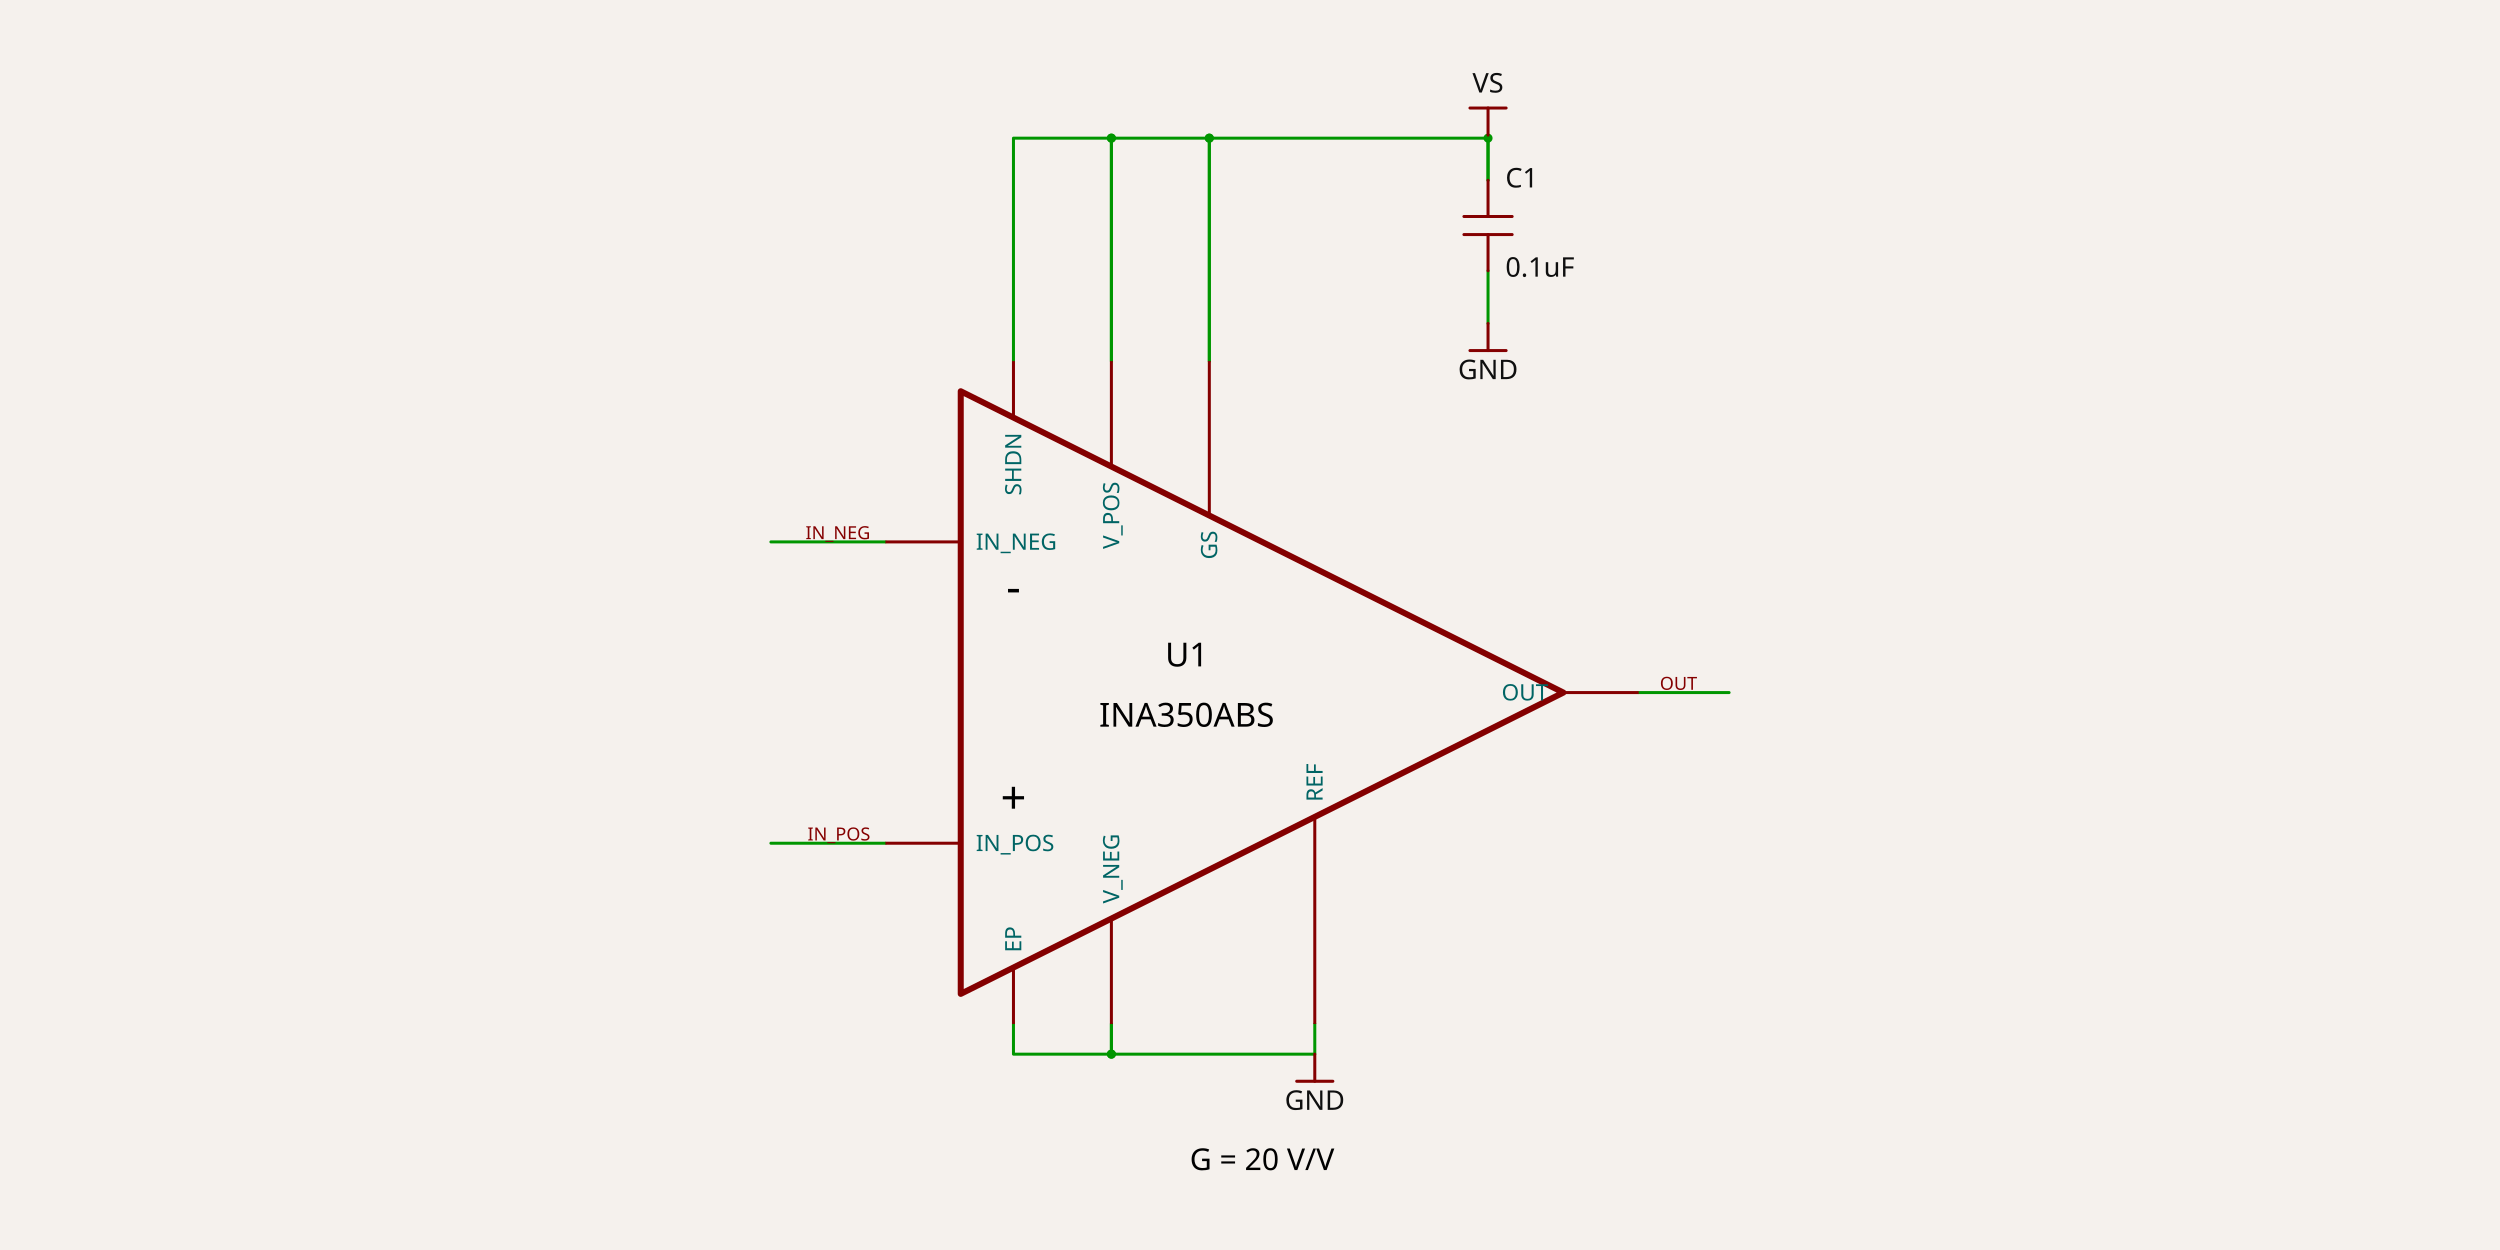
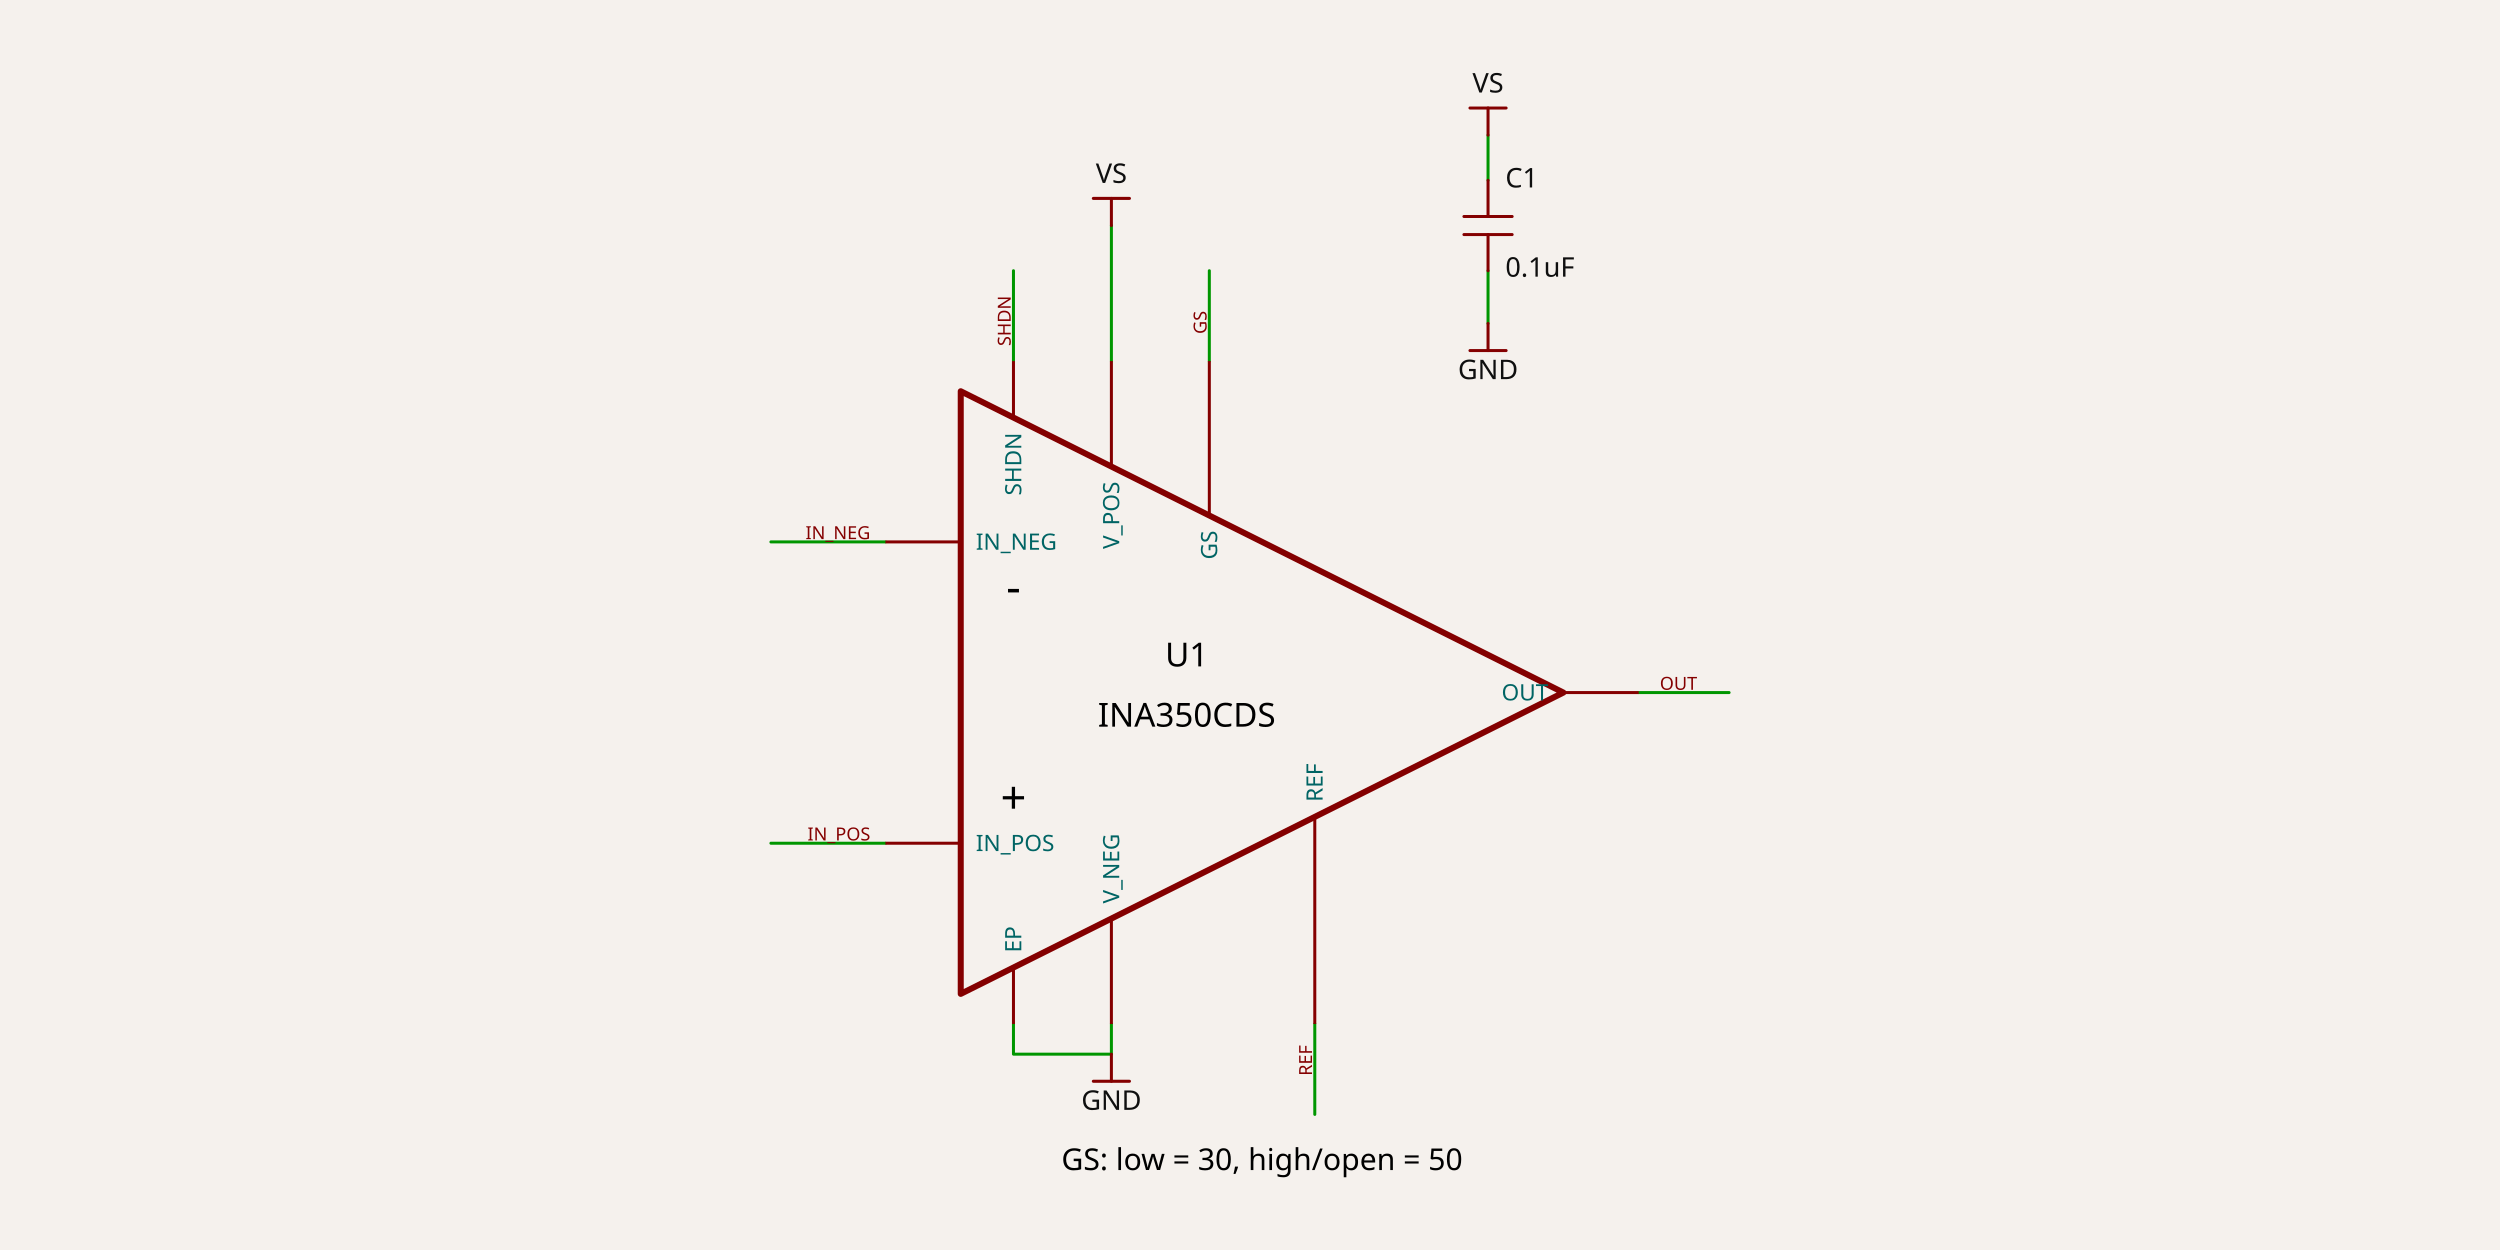
<svg xmlns="http://www.w3.org/2000/svg" class="tscircuit-schematic" width="1200" height="600" style="background-color: rgb(245, 241, 237)" data-real-to-screen-transform="matrix(72.3158757453,0,0,-72.3158757453,605.7852700596,332.4312597426)">
  <style>
              .boundary { fill: rgb(245, 241, 237); }
              .schematic-boundary { fill: none; stroke: #fff; }
              .component { fill: none; stroke: rgb(132, 0, 0); }
              .chip { fill: rgb(255, 255, 194); stroke: rgb(132, 0, 0); }
              .component-pin { fill: none; stroke: rgb(132, 0, 0); }
              .text { font-family: sans-serif; fill: rgb(0, 150, 0); }
              .pin-number { fill: rgb(169, 0, 0); }
              .port-label { fill: rgb(0, 100, 100); }
              .component-name { fill: rgb(0, 100, 100); }
              
            </style>
  <rect class="boundary" x="0" y="0" width="1200" height="600" />
  <g class="trace sch-trace" data-layer="base" data-circuit-json-type="schematic_trace" data-schematic-trace-id="schematic_trace_0" data-subcircuit-connectivity-map-key="unnamedsubcircuitsubcircuit_source_group_0_connectivity_net3">
+     <path d="M 533.469 173.336 L 533.469 108.252" class="trace-invisible-hover-outline sch-trace-hitbox" stroke="rgb(0, 150, 0)" fill="none" stroke-width="11.571px" stroke-linecap="round" opacity="0" stroke-linejoin="round" />
+     <path class="sch-trace-path" d="M 533.469 173.336 L 533.469 108.252" stroke="rgb(0, 150, 0)" fill="none" stroke-width="1.446px" stroke-linecap="round" stroke-linejoin="round" />
+   </g>
+   <g class="trace sch-trace" data-layer="base" data-circuit-json-type="schematic_trace" data-schematic-trace-id="schematic_trace_1" data-subcircuit-connectivity-map-key="unnamedsubcircuitsubcircuit_source_group_0_connectivity_net3">
    <path d="M 714.259 86.557 L 714.259 64.863" class="trace-invisible-hover-outline sch-trace-hitbox" stroke="rgb(0, 150, 0)" fill="none" stroke-width="11.571px" stroke-linecap="round" opacity="0" stroke-linejoin="round" />
    <path class="sch-trace-path" d="M 714.259 86.557 L 714.259 64.863" stroke="rgb(0, 150, 0)" fill="none" stroke-width="1.446px" stroke-linecap="round" stroke-linejoin="round" />
  </g>
-   <g class="trace sch-trace" data-layer="base" data-circuit-json-type="schematic_trace" data-schematic-trace-id="schematic_trace_1" data-subcircuit-connectivity-map-key="unnamedsubcircuitsubcircuit_source_group_0_connectivity_net5">
+   <g class="trace sch-trace" data-layer="base" data-circuit-json-type="schematic_trace" data-schematic-trace-id="schematic_trace_2" data-subcircuit-connectivity-map-key="unnamedsubcircuitsubcircuit_source_group_0_connectivity_net7">
    <path d="M 714.259 129.947 L 714.259 155.257" class="trace-invisible-hover-outline sch-trace-hitbox" stroke="rgb(0, 150, 0)" fill="none" stroke-width="11.571px" stroke-linecap="round" opacity="0" stroke-linejoin="round" />
    <path class="sch-trace-path" d="M 714.259 129.947 L 714.259 155.257" stroke="rgb(0, 150, 0)" fill="none" stroke-width="1.446px" stroke-linecap="round" stroke-linejoin="round" />
  </g>
-   <g class="trace sch-trace" data-layer="base" data-circuit-json-type="schematic_trace" data-schematic-trace-id="schematic_trace_2" data-subcircuit-connectivity-map-key="unnamedsubcircuitsubcircuit_source_group_0_connectivity_net3">
-     <path d="M 533.469 173.336 L 533.469 66.309 L 486.464 66.309 L 486.464 173.336" class="trace-invisible-hover-outline sch-trace-hitbox" stroke="rgb(0, 150, 0)" fill="none" stroke-width="11.571px" stroke-linecap="round" opacity="0" stroke-linejoin="round" />
-     <path class="sch-trace-path" d="M 533.469 173.336 L 533.469 66.309 L 486.464 66.309 L 486.464 173.336" stroke="rgb(0, 150, 0)" fill="none" stroke-width="1.446px" stroke-linecap="round" stroke-linejoin="round" />
-   </g>
-   <g class="trace sch-trace" data-layer="base" data-circuit-json-type="schematic_trace" data-schematic-trace-id="schematic_trace_3" data-subcircuit-connectivity-map-key="unnamedsubcircuitsubcircuit_source_group_0_connectivity_net3">
-     <path d="M 580.475 173.336 L 580.475 66.309 L 533.469 66.309 L 533.469 173.336" class="trace-invisible-hover-outline sch-trace-hitbox" stroke="rgb(0, 150, 0)" fill="none" stroke-width="11.571px" stroke-linecap="round" opacity="0" stroke-linejoin="round" />
-     <path class="sch-trace-path" d="M 580.475 173.336 L 580.475 66.309 L 533.469 66.309 L 533.469 173.336" stroke="rgb(0, 150, 0)" fill="none" stroke-width="1.446px" stroke-linecap="round" stroke-linejoin="round" />
-   </g>
-   <g class="trace sch-trace" data-layer="base" data-circuit-json-type="schematic_trace" data-schematic-trace-id="schematic_trace_4" data-subcircuit-connectivity-map-key="unnamedsubcircuitsubcircuit_source_group_0_connectivity_net5">
+   <g class="trace sch-trace" data-layer="base" data-circuit-json-type="schematic_trace" data-schematic-trace-id="schematic_trace_3" data-subcircuit-connectivity-map-key="unnamedsubcircuitsubcircuit_source_group_0_connectivity_net7">
    <path d="M 533.469 491.526 L 533.469 505.989 L 486.464 505.989 L 486.464 491.526" class="trace-invisible-hover-outline sch-trace-hitbox" stroke="rgb(0, 150, 0)" fill="none" stroke-width="11.571px" stroke-linecap="round" opacity="0" stroke-linejoin="round" />
    <path class="sch-trace-path" d="M 533.469 491.526 L 533.469 505.989 L 486.464 505.989 L 486.464 491.526" stroke="rgb(0, 150, 0)" fill="none" stroke-width="1.446px" stroke-linecap="round" stroke-linejoin="round" />
  </g>
-   <g class="trace sch-trace" data-layer="base" data-circuit-json-type="schematic_trace" data-schematic-trace-id="schematic_trace_5" data-subcircuit-connectivity-map-key="unnamedsubcircuitsubcircuit_source_group_0_connectivity_net5">
-     <path d="M 631.096 491.526 L 631.096 505.989 L 533.469 505.989 L 533.469 491.526" class="trace-invisible-hover-outline sch-trace-hitbox" stroke="rgb(0, 150, 0)" fill="none" stroke-width="11.571px" stroke-linecap="round" opacity="0" stroke-linejoin="round" />
-     <path class="sch-trace-path" d="M 631.096 491.526 L 631.096 505.989 L 533.469 505.989 L 533.469 491.526" stroke="rgb(0, 150, 0)" fill="none" stroke-width="1.446px" stroke-linecap="round" stroke-linejoin="round" />
-   </g>
-   <g class="trace sch-trace" data-layer="base" data-circuit-json-type="schematic_trace" data-schematic-trace-id="schematic_trace_6" data-subcircuit-connectivity-map-key="unnamedsubcircuitsubcircuit_source_group_0_connectivity_net3">
-     <path d="M 714.259 86.557 L 714.259 80.772 L 714.259 66.309 L 580.475 66.309 L 580.475 173.336" class="trace-invisible-hover-outline sch-trace-hitbox" stroke="rgb(0, 150, 0)" fill="none" stroke-width="11.571px" stroke-linecap="round" opacity="0" stroke-linejoin="round" />
-     <path class="sch-trace-path" d="M 714.259 86.557 L 714.259 80.772 L 714.259 66.309 L 580.475 66.309 L 580.475 173.336" stroke="rgb(0, 150, 0)" fill="none" stroke-width="1.446px" stroke-linecap="round" stroke-linejoin="round" />
-   </g>
-   <g class="trace sch-trace" data-layer="base" data-circuit-json-type="schematic_trace" data-schematic-trace-id="schematic_trace_7" data-subcircuit-connectivity-map-key="unnamedsubcircuitsubcircuit_source_group_0_connectivity_net0">
+   <g class="trace sch-trace" data-layer="base" data-circuit-json-type="schematic_trace" data-schematic-trace-id="schematic_trace_4" data-subcircuit-connectivity-map-key="unnamedsubcircuitsubcircuit_source_group_0_connectivity_net0">
    <path d="M 424.996 260.115 L 370.036 260.115" class="trace-invisible-hover-outline sch-trace-hitbox" stroke="rgb(0, 150, 0)" fill="none" stroke-width="11.571px" stroke-linecap="round" opacity="0" stroke-linejoin="round" />
    <path class="sch-trace-path" d="M 424.996 260.115 L 370.036 260.115" stroke="rgb(0, 150, 0)" fill="none" stroke-width="1.446px" stroke-linecap="round" stroke-linejoin="round" />
  </g>
-   <g class="trace sch-trace" data-layer="base" data-circuit-json-type="schematic_trace" data-schematic-trace-id="schematic_trace_8" data-subcircuit-connectivity-map-key="unnamedsubcircuitsubcircuit_source_group_0_connectivity_net1">
+   <g class="trace sch-trace" data-layer="base" data-circuit-json-type="schematic_trace" data-schematic-trace-id="schematic_trace_5" data-subcircuit-connectivity-map-key="unnamedsubcircuitsubcircuit_source_group_0_connectivity_net1">
    <path d="M 424.996 404.747 L 370.036 404.747" class="trace-invisible-hover-outline sch-trace-hitbox" stroke="rgb(0, 150, 0)" fill="none" stroke-width="11.571px" stroke-linecap="round" opacity="0" stroke-linejoin="round" />
    <path class="sch-trace-path" d="M 424.996 404.747 L 370.036 404.747" stroke="rgb(0, 150, 0)" fill="none" stroke-width="1.446px" stroke-linecap="round" stroke-linejoin="round" />
  </g>
-   <g class="trace sch-trace" data-layer="base" data-circuit-json-type="schematic_trace" data-schematic-trace-id="schematic_trace_9" data-subcircuit-connectivity-map-key="unnamedsubcircuitsubcircuit_source_group_0_connectivity_net2">
+   <g class="trace sch-trace" data-layer="base" data-circuit-json-type="schematic_trace" data-schematic-trace-id="schematic_trace_6" data-subcircuit-connectivity-map-key="unnamedsubcircuitsubcircuit_source_group_0_connectivity_net2">
    <path d="M 786.575 332.431 L 829.964 332.431" class="trace-invisible-hover-outline sch-trace-hitbox" stroke="rgb(0, 150, 0)" fill="none" stroke-width="11.571px" stroke-linecap="round" opacity="0" stroke-linejoin="round" />
    <path class="sch-trace-path" d="M 786.575 332.431 L 829.964 332.431" stroke="rgb(0, 150, 0)" fill="none" stroke-width="1.446px" stroke-linecap="round" stroke-linejoin="round" />
  </g>
+   <g class="trace sch-trace" data-layer="base" data-circuit-json-type="schematic_trace" data-schematic-trace-id="schematic_trace_7" data-subcircuit-connectivity-map-key="unnamedsubcircuitsubcircuit_source_group_0_connectivity_net4">
+     <path d="M 486.464 173.336 L 486.464 129.947" class="trace-invisible-hover-outline sch-trace-hitbox" stroke="rgb(0, 150, 0)" fill="none" stroke-width="11.571px" stroke-linecap="round" opacity="0" stroke-linejoin="round" />
+     <path class="sch-trace-path" d="M 486.464 173.336 L 486.464 129.947" stroke="rgb(0, 150, 0)" fill="none" stroke-width="1.446px" stroke-linecap="round" stroke-linejoin="round" />
+   </g>
+   <g class="trace sch-trace" data-layer="base" data-circuit-json-type="schematic_trace" data-schematic-trace-id="schematic_trace_8" data-subcircuit-connectivity-map-key="unnamedsubcircuitsubcircuit_source_group_0_connectivity_net5">
+     <path d="M 580.475 173.336 L 580.475 129.947" class="trace-invisible-hover-outline sch-trace-hitbox" stroke="rgb(0, 150, 0)" fill="none" stroke-width="11.571px" stroke-linecap="round" opacity="0" stroke-linejoin="round" />
+     <path class="sch-trace-path" d="M 580.475 173.336 L 580.475 129.947" stroke="rgb(0, 150, 0)" fill="none" stroke-width="1.446px" stroke-linecap="round" stroke-linejoin="round" />
+   </g>
+   <g class="trace sch-trace" data-layer="base" data-circuit-json-type="schematic_trace" data-schematic-trace-id="schematic_trace_9" data-subcircuit-connectivity-map-key="unnamedsubcircuitsubcircuit_source_group_0_connectivity_net8">
+     <path d="M 631.096 491.526 L 631.096 534.916" class="trace-invisible-hover-outline sch-trace-hitbox" stroke="rgb(0, 150, 0)" fill="none" stroke-width="11.571px" stroke-linecap="round" opacity="0" stroke-linejoin="round" />
+     <path class="sch-trace-path" d="M 631.096 491.526 L 631.096 534.916" stroke="rgb(0, 150, 0)" fill="none" stroke-width="1.446px" stroke-linecap="round" stroke-linejoin="round" />
+   </g>
  <g class="trace-overlays sch-trace-overlays" data-layer="overlay" data-circuit-json-type="schematic_trace" data-schematic-trace-id="schematic_trace_0" data-subcircuit-connectivity-map-key="unnamedsubcircuitsubcircuit_source_group_0_connectivity_net3" />
-   <g class="trace-overlays sch-trace-overlays" data-layer="overlay" data-circuit-json-type="schematic_trace" data-schematic-trace-id="schematic_trace_1" data-subcircuit-connectivity-map-key="unnamedsubcircuitsubcircuit_source_group_0_connectivity_net5" />
-   <g class="trace-overlays sch-trace-overlays" data-layer="overlay" data-circuit-json-type="schematic_trace" data-schematic-trace-id="schematic_trace_2" data-subcircuit-connectivity-map-key="unnamedsubcircuitsubcircuit_source_group_0_connectivity_net3">
-     <circle cx="533.469" cy="66.309" r="2.169" class="trace-junction sch-trace-junction" fill="rgb(0, 150, 0)" />
-   </g>
-   <g class="trace-overlays sch-trace-overlays" data-layer="overlay" data-circuit-json-type="schematic_trace" data-schematic-trace-id="schematic_trace_3" data-subcircuit-connectivity-map-key="unnamedsubcircuitsubcircuit_source_group_0_connectivity_net3">
-     <circle cx="533.469" cy="66.309" r="2.169" class="trace-junction sch-trace-junction" fill="rgb(0, 150, 0)" />
-     <circle cx="580.475" cy="66.309" r="2.169" class="trace-junction sch-trace-junction" fill="rgb(0, 150, 0)" />
-   </g>
-   <g class="trace-overlays sch-trace-overlays" data-layer="overlay" data-circuit-json-type="schematic_trace" data-schematic-trace-id="schematic_trace_4" data-subcircuit-connectivity-map-key="unnamedsubcircuitsubcircuit_source_group_0_connectivity_net5">
-     <circle cx="533.469" cy="505.989" r="2.169" class="trace-junction sch-trace-junction" fill="rgb(0, 150, 0)" />
-   </g>
-   <g class="trace-overlays sch-trace-overlays" data-layer="overlay" data-circuit-json-type="schematic_trace" data-schematic-trace-id="schematic_trace_5" data-subcircuit-connectivity-map-key="unnamedsubcircuitsubcircuit_source_group_0_connectivity_net5">
-     <circle cx="533.469" cy="505.989" r="2.169" class="trace-junction sch-trace-junction" fill="rgb(0, 150, 0)" />
-   </g>
-   <g class="trace-overlays sch-trace-overlays" data-layer="overlay" data-circuit-json-type="schematic_trace" data-schematic-trace-id="schematic_trace_6" data-subcircuit-connectivity-map-key="unnamedsubcircuitsubcircuit_source_group_0_connectivity_net3">
-     <circle cx="580.475" cy="66.309" r="2.169" class="trace-junction sch-trace-junction" fill="rgb(0, 150, 0)" />
-     <circle cx="714.259" cy="66.309" r="2.169" class="trace-junction sch-trace-junction" fill="rgb(0, 150, 0)" />
-   </g>
-   <g class="trace-overlays sch-trace-overlays" data-layer="overlay" data-circuit-json-type="schematic_trace" data-schematic-trace-id="schematic_trace_7" data-subcircuit-connectivity-map-key="unnamedsubcircuitsubcircuit_source_group_0_connectivity_net0" />
-   <g class="trace-overlays sch-trace-overlays" data-layer="overlay" data-circuit-json-type="schematic_trace" data-schematic-trace-id="schematic_trace_8" data-subcircuit-connectivity-map-key="unnamedsubcircuitsubcircuit_source_group_0_connectivity_net1" />
-   <g class="trace-overlays sch-trace-overlays" data-layer="overlay" data-circuit-json-type="schematic_trace" data-schematic-trace-id="schematic_trace_9" data-subcircuit-connectivity-map-key="unnamedsubcircuitsubcircuit_source_group_0_connectivity_net2" />
+   <g class="trace-overlays sch-trace-overlays" data-layer="overlay" data-circuit-json-type="schematic_trace" data-schematic-trace-id="schematic_trace_1" data-subcircuit-connectivity-map-key="unnamedsubcircuitsubcircuit_source_group_0_connectivity_net3" />
+   <g class="trace-overlays sch-trace-overlays" data-layer="overlay" data-circuit-json-type="schematic_trace" data-schematic-trace-id="schematic_trace_2" data-subcircuit-connectivity-map-key="unnamedsubcircuitsubcircuit_source_group_0_connectivity_net7" />
+   <g class="trace-overlays sch-trace-overlays" data-layer="overlay" data-circuit-json-type="schematic_trace" data-schematic-trace-id="schematic_trace_3" data-subcircuit-connectivity-map-key="unnamedsubcircuitsubcircuit_source_group_0_connectivity_net7" />
+   <g class="trace-overlays sch-trace-overlays" data-layer="overlay" data-circuit-json-type="schematic_trace" data-schematic-trace-id="schematic_trace_4" data-subcircuit-connectivity-map-key="unnamedsubcircuitsubcircuit_source_group_0_connectivity_net0" />
+   <g class="trace-overlays sch-trace-overlays" data-layer="overlay" data-circuit-json-type="schematic_trace" data-schematic-trace-id="schematic_trace_5" data-subcircuit-connectivity-map-key="unnamedsubcircuitsubcircuit_source_group_0_connectivity_net1" />
+   <g class="trace-overlays sch-trace-overlays" data-layer="overlay" data-circuit-json-type="schematic_trace" data-schematic-trace-id="schematic_trace_6" data-subcircuit-connectivity-map-key="unnamedsubcircuitsubcircuit_source_group_0_connectivity_net2" />
+   <g class="trace-overlays sch-trace-overlays" data-layer="overlay" data-circuit-json-type="schematic_trace" data-schematic-trace-id="schematic_trace_7" data-subcircuit-connectivity-map-key="unnamedsubcircuitsubcircuit_source_group_0_connectivity_net4" />
+   <g class="trace-overlays sch-trace-overlays" data-layer="overlay" data-circuit-json-type="schematic_trace" data-schematic-trace-id="schematic_trace_8" data-subcircuit-connectivity-map-key="unnamedsubcircuitsubcircuit_source_group_0_connectivity_net5" />
+   <g class="trace-overlays sch-trace-overlays" data-layer="overlay" data-circuit-json-type="schematic_trace" data-schematic-trace-id="schematic_trace_9" data-subcircuit-connectivity-map-key="unnamedsubcircuitsubcircuit_source_group_0_connectivity_net8" />
  <g class="sch-component" data-circuit-json-type="schematic_component" data-schematic-component-id="schematic_component_0">
    <line class="sch-line" x1="424.996" y1="260.115" x2="461.154" y2="260.115" stroke="rgba(132, 0, 0)" stroke-width="1.446" data-schematic-line-id="schematic_line_0" data-schematic-component-id="schematic_component_0" />
    <line class="sch-line" x1="424.996" y1="404.747" x2="461.154" y2="404.747" stroke="rgba(132, 0, 0)" stroke-width="1.446" data-schematic-line-id="schematic_line_1" data-schematic-component-id="schematic_component_0" />
    <line class="sch-line" x1="786.575" y1="332.431" x2="750.417" y2="332.431" stroke="rgba(132, 0, 0)" stroke-width="1.446" data-schematic-line-id="schematic_line_2" data-schematic-component-id="schematic_component_0" />
    <line class="sch-line" x1="486.464" y1="173.336" x2="486.464" y2="200.455" stroke="rgba(132, 0, 0)" stroke-width="1.446" data-schematic-line-id="schematic_line_3" data-schematic-component-id="schematic_component_0" />
    <line class="sch-line" x1="533.469" y1="173.336" x2="533.469" y2="223.957" stroke="rgba(132, 0, 0)" stroke-width="1.446" data-schematic-line-id="schematic_line_4" data-schematic-component-id="schematic_component_0" />
    <line class="sch-line" x1="580.475" y1="173.336" x2="580.475" y2="247.46" stroke="rgba(132, 0, 0)" stroke-width="1.446" data-schematic-line-id="schematic_line_5" data-schematic-component-id="schematic_component_0" />
    <line class="sch-line" x1="486.464" y1="491.526" x2="486.464" y2="464.408" stroke="rgba(132, 0, 0)" stroke-width="1.446" data-schematic-line-id="schematic_line_6" data-schematic-component-id="schematic_component_0" />
    <line class="sch-line" x1="533.469" y1="491.526" x2="533.469" y2="440.905" stroke="rgba(132, 0, 0)" stroke-width="1.446" data-schematic-line-id="schematic_line_7" data-schematic-component-id="schematic_component_0" />
    <line class="sch-line" x1="631.096" y1="491.526" x2="631.096" y2="392.092" stroke="rgba(132, 0, 0)" stroke-width="1.446" data-schematic-line-id="schematic_line_8" data-schematic-component-id="schematic_component_0" />
    <path class="sch-path" d="M 461.154 187.8 L 750.417 332.431 L 461.154 477.063 L 461.154 187.8" stroke="rgb(132, 0, 0)" stroke-width="2.893" fill="none" stroke-linecap="round" stroke-linejoin="round" data-schematic-component-id="schematic_component_0" />
    <text class="port-label sch-pin-label" x="468.385" y="260.115" style="font-family: sans-serif;" fill="rgb(0, 100, 100)" text-anchor="start" dominant-baseline="middle" font-size="10.847px" transform="">IN_NEG</text>
    <text class="port-label sch-pin-label" x="468.385" y="404.747" style="font-family: sans-serif;" fill="rgb(0, 100, 100)" text-anchor="start" dominant-baseline="middle" font-size="10.847px" transform="">IN_POS</text>
    <text class="port-label sch-pin-label" x="743.185" y="332.431" style="font-family: sans-serif;" fill="rgb(0, 100, 100)" text-anchor="end" dominant-baseline="middle" font-size="10.847px" transform="">OUT</text>
    <text class="port-label sch-pin-label" x="486.464" y="207.686" style="font-family: sans-serif;" fill="rgb(0, 100, 100)" text-anchor="end" dominant-baseline="middle" font-size="10.847px" transform="rotate(-90 486.4641 207.6864)">SHDN</text>
    <text class="port-label sch-pin-label" x="533.469" y="231.189" style="font-family: sans-serif;" fill="rgb(0, 100, 100)" text-anchor="end" dominant-baseline="middle" font-size="10.847px" transform="rotate(-90 533.4694 231.189)">V_POS</text>
    <text class="port-label sch-pin-label" x="580.475" y="254.692" style="font-family: sans-serif;" fill="rgb(0, 100, 100)" text-anchor="end" dominant-baseline="middle" font-size="10.847px" transform="rotate(-90 580.4747 254.6917)">GS</text>
    <text class="port-label sch-pin-label" x="486.464" y="457.176" style="font-family: sans-serif;" fill="rgb(0, 100, 100)" text-anchor="start" dominant-baseline="middle" font-size="10.847px" transform="rotate(-90 486.4641 457.1761)">EP</text>
    <text class="port-label sch-pin-label" x="533.469" y="433.673" style="font-family: sans-serif;" fill="rgb(0, 100, 100)" text-anchor="start" dominant-baseline="middle" font-size="10.847px" transform="rotate(-90 533.4694 433.6735)">V_NEG</text>
    <text class="port-label sch-pin-label" x="631.096" y="384.86" style="font-family: sans-serif;" fill="rgb(0, 100, 100)" text-anchor="start" dominant-baseline="middle" font-size="10.847px" transform="rotate(-90 631.0958 384.8603)">REF</text>
  </g>
  <g class="sch-component" data-circuit-json-type="schematic_component" data-schematic-component-id="schematic_component_1">
    <rect class="component-overlay sch-component-overlay" x="702.687" y="86.557" width="23.144" height="43.39" fill="transparent" />
    <path class="sch-component-symbol-path" d="M 714.259 129.947 L 714.259 112.591" stroke="rgb(132, 0, 0)" fill="none" stroke-width="1.446px" stroke-linecap="round" />
    <path class="sch-component-symbol-path" d="M 714.259 103.913 L 714.259 86.557" stroke="rgb(132, 0, 0)" fill="none" stroke-width="1.446px" stroke-linecap="round" />
    <path class="sch-component-symbol-path" d="M 725.831 112.591 L 702.687 112.591" stroke="rgb(132, 0, 0)" fill="none" stroke-width="1.446px" stroke-linecap="round" />
    <path class="sch-component-symbol-path" d="M 725.831 103.913 L 702.687 103.913" stroke="rgb(132, 0, 0)" fill="none" stroke-width="1.446px" stroke-linecap="round" />
    <text class="sch-component-name sch-component-text" x="722.575" y="93.789" stroke="rgb(245, 241, 237)" stroke-width="1.446px" paint-order="stroke" fill="rgb(15, 15, 15)" font-family="sans-serif" text-anchor="start" dominant-baseline="ideographic" font-size="13.017px">C1</text>
    <text class="sch-component-text" x="722.575" y="122.715" fill="rgb(15, 15, 15)" font-family="sans-serif" text-anchor="start" dominant-baseline="hanging" font-size="13.017px">0.1uF</text>
  </g>
  <g class="schematic-port-hover sch-port-hover" data-schematic-port-id="source_port_0">
    <circle cx="424.996" cy="260.115" r="2.893" fill="red" opacity="0" />
  </g>
  <g class="schematic-port-hover sch-port-hover" data-schematic-port-id="source_port_1">
    <circle cx="424.996" cy="404.747" r="2.893" fill="red" opacity="0" />
  </g>
  <g class="schematic-port-hover sch-port-hover" data-schematic-port-id="source_port_2">
    <circle cx="786.575" cy="332.431" r="2.893" fill="red" opacity="0" />
  </g>
  <g class="schematic-port-hover sch-port-hover" data-schematic-port-id="source_port_3">
    <circle cx="486.464" cy="173.336" r="2.893" fill="red" opacity="0" />
  </g>
  <g class="schematic-port-hover sch-port-hover" data-schematic-port-id="source_port_4">
    <circle cx="533.469" cy="173.336" r="2.893" fill="red" opacity="0" />
  </g>
  <g class="schematic-port-hover sch-port-hover" data-schematic-port-id="source_port_5">
    <circle cx="580.475" cy="173.336" r="2.893" fill="red" opacity="0" />
  </g>
  <g class="schematic-port-hover sch-port-hover" data-schematic-port-id="source_port_6">
    <circle cx="486.464" cy="491.526" r="2.893" fill="red" opacity="0" />
  </g>
  <g class="schematic-port-hover sch-port-hover" data-schematic-port-id="source_port_7">
    <circle cx="533.469" cy="491.526" r="2.893" fill="red" opacity="0" />
  </g>
  <g class="schematic-port-hover sch-port-hover" data-schematic-port-id="source_port_8">
    <circle cx="631.096" cy="491.526" r="2.893" fill="red" opacity="0" />
  </g>
  <g class="schematic-port-hover sch-port-hover" data-schematic-port-id="source_port_9">
    <circle cx="714.259" cy="86.557" r="2.893" fill="red" opacity="0" />
  </g>
  <g class="schematic-port-hover sch-port-hover" data-schematic-port-id="source_port_10">
    <circle cx="714.259" cy="129.947" r="2.893" fill="red" opacity="0" />
  </g>
-   <rect class="component-overlay sch-component-overlay sch-net-label-overlay" data-circuit-json-type="schematic_net_label" data-schematic-net-label-id="schematic_net_label_0" x="705.581" y="51.846" width="17.356" height="13.017" fill="transparent" />
-   <path class="sch-net-label-symbol-path" data-circuit-json-type="schematic_net_label" data-schematic-net-label-id="schematic_net_label_0" d="M 722.937 51.846 L 705.581 51.846" stroke="rgb(132, 0, 0)" fill="none" stroke-width="1.446px" stroke-linecap="round" />
-   <path class="sch-net-label-symbol-path" data-circuit-json-type="schematic_net_label" data-schematic-net-label-id="schematic_net_label_0" d="M 714.259 51.846 L 714.259 64.863" stroke="rgb(132, 0, 0)" fill="none" stroke-width="1.446px" stroke-linecap="round" />
-   <text class="sch-net-label-symbol-text" data-circuit-json-type="schematic_net_label" data-schematic-net-label-id="schematic_net_label_0" x="714.259" y="48.23" fill="rgb(15, 15, 15)" font-family="sans-serif" text-anchor="middle" dominant-baseline="ideographic" font-size="13.017px">VS</text>
-   <rect class="component-overlay sch-component-overlay sch-net-label-overlay" data-circuit-json-type="schematic_net_label" data-schematic-net-label-id="schematic_net_label_1" x="705.581" y="155.257" width="17.356" height="13.017" fill="transparent" />
-   <path class="sch-net-label-symbol-path" data-circuit-json-type="schematic_net_label" data-schematic-net-label-id="schematic_net_label_1" d="M 705.581 168.274 L 722.937 168.274" stroke="rgb(132, 0, 0)" fill="none" stroke-width="1.446px" stroke-linecap="round" />
-   <path class="sch-net-label-symbol-path" data-circuit-json-type="schematic_net_label" data-schematic-net-label-id="schematic_net_label_1" d="M 714.259 168.274 L 714.259 155.257" stroke="rgb(132, 0, 0)" fill="none" stroke-width="1.446px" stroke-linecap="round" />
-   <text class="sch-net-label-symbol-text" data-circuit-json-type="schematic_net_label" data-schematic-net-label-id="schematic_net_label_1" x="714.259" y="171.89" fill="rgb(15, 15, 15)" font-family="sans-serif" text-anchor="middle" dominant-baseline="hanging" font-size="13.017px">GND</text>
-   <rect class="component-overlay sch-component-overlay sch-net-label-overlay" data-circuit-json-type="schematic_net_label" data-schematic-net-label-id="schematic_net_label_2" x="622.418" y="505.989" width="17.356" height="13.017" fill="transparent" />
-   <path class="sch-net-label-symbol-path" data-circuit-json-type="schematic_net_label" data-schematic-net-label-id="schematic_net_label_2" d="M 622.418 519.006 L 639.774 519.006" stroke="rgb(132, 0, 0)" fill="none" stroke-width="1.446px" stroke-linecap="round" />
-   <path class="sch-net-label-symbol-path" data-circuit-json-type="schematic_net_label" data-schematic-net-label-id="schematic_net_label_2" d="M 631.096 519.006 L 631.096 505.989" stroke="rgb(132, 0, 0)" fill="none" stroke-width="1.446px" stroke-linecap="round" />
-   <text class="sch-net-label-symbol-text" data-circuit-json-type="schematic_net_label" data-schematic-net-label-id="schematic_net_label_2" x="631.096" y="522.622" fill="rgb(15, 15, 15)" font-family="sans-serif" text-anchor="middle" dominant-baseline="hanging" font-size="13.017px">GND</text>
+   <rect class="component-overlay sch-component-overlay sch-net-label-overlay" data-circuit-json-type="schematic_net_label" data-schematic-net-label-id="schematic_net_label_0" x="524.791" y="95.235" width="17.356" height="13.017" fill="transparent" />
+   <path class="sch-net-label-symbol-path" data-circuit-json-type="schematic_net_label" data-schematic-net-label-id="schematic_net_label_0" d="M 542.147 95.235 L 524.791 95.235" stroke="rgb(132, 0, 0)" fill="none" stroke-width="1.446px" stroke-linecap="round" />
+   <path class="sch-net-label-symbol-path" data-circuit-json-type="schematic_net_label" data-schematic-net-label-id="schematic_net_label_0" d="M 533.469 95.235 L 533.469 108.252" stroke="rgb(132, 0, 0)" fill="none" stroke-width="1.446px" stroke-linecap="round" />
+   <text class="sch-net-label-symbol-text" data-circuit-json-type="schematic_net_label" data-schematic-net-label-id="schematic_net_label_0" x="533.469" y="91.619" fill="rgb(15, 15, 15)" font-family="sans-serif" text-anchor="middle" dominant-baseline="ideographic" font-size="13.017px">VS</text>
+   <rect class="component-overlay sch-component-overlay sch-net-label-overlay" data-circuit-json-type="schematic_net_label" data-schematic-net-label-id="schematic_net_label_1" x="705.581" y="51.846" width="17.356" height="13.017" fill="transparent" />
+   <path class="sch-net-label-symbol-path" data-circuit-json-type="schematic_net_label" data-schematic-net-label-id="schematic_net_label_1" d="M 722.937 51.846 L 705.581 51.846" stroke="rgb(132, 0, 0)" fill="none" stroke-width="1.446px" stroke-linecap="round" />
+   <path class="sch-net-label-symbol-path" data-circuit-json-type="schematic_net_label" data-schematic-net-label-id="schematic_net_label_1" d="M 714.259 51.846 L 714.259 64.863" stroke="rgb(132, 0, 0)" fill="none" stroke-width="1.446px" stroke-linecap="round" />
+   <text class="sch-net-label-symbol-text" data-circuit-json-type="schematic_net_label" data-schematic-net-label-id="schematic_net_label_1" x="714.259" y="48.23" fill="rgb(15, 15, 15)" font-family="sans-serif" text-anchor="middle" dominant-baseline="ideographic" font-size="13.017px">VS</text>
+   <rect class="component-overlay sch-component-overlay sch-net-label-overlay" data-circuit-json-type="schematic_net_label" data-schematic-net-label-id="schematic_net_label_2" x="705.581" y="155.257" width="17.356" height="13.017" fill="transparent" />
+   <path class="sch-net-label-symbol-path" data-circuit-json-type="schematic_net_label" data-schematic-net-label-id="schematic_net_label_2" d="M 705.581 168.274 L 722.937 168.274" stroke="rgb(132, 0, 0)" fill="none" stroke-width="1.446px" stroke-linecap="round" />
+   <path class="sch-net-label-symbol-path" data-circuit-json-type="schematic_net_label" data-schematic-net-label-id="schematic_net_label_2" d="M 714.259 168.274 L 714.259 155.257" stroke="rgb(132, 0, 0)" fill="none" stroke-width="1.446px" stroke-linecap="round" />
+   <text class="sch-net-label-symbol-text" data-circuit-json-type="schematic_net_label" data-schematic-net-label-id="schematic_net_label_2" x="714.259" y="171.89" fill="rgb(15, 15, 15)" font-family="sans-serif" text-anchor="middle" dominant-baseline="hanging" font-size="13.017px">GND</text>
+   <rect class="component-overlay sch-component-overlay sch-net-label-overlay" data-circuit-json-type="schematic_net_label" data-schematic-net-label-id="schematic_net_label_3" x="524.791" y="505.989" width="17.356" height="13.017" fill="transparent" />
+   <path class="sch-net-label-symbol-path" data-circuit-json-type="schematic_net_label" data-schematic-net-label-id="schematic_net_label_3" d="M 524.791 519.006 L 542.147 519.006" stroke="rgb(132, 0, 0)" fill="none" stroke-width="1.446px" stroke-linecap="round" />
+   <path class="sch-net-label-symbol-path" data-circuit-json-type="schematic_net_label" data-schematic-net-label-id="schematic_net_label_3" d="M 533.469 519.006 L 533.469 505.989" stroke="rgb(132, 0, 0)" fill="none" stroke-width="1.446px" stroke-linecap="round" />
+   <text class="sch-net-label-symbol-text" data-circuit-json-type="schematic_net_label" data-schematic-net-label-id="schematic_net_label_3" x="533.469" y="522.622" fill="rgb(15, 15, 15)" font-family="sans-serif" text-anchor="middle" dominant-baseline="hanging" font-size="13.017px">GND</text>
  <text class="sch-text" x="569.627" y="314.352" fill="#000000" text-anchor="middle" dominant-baseline="middle" font-family="sans-serif" font-size="15.909px" transform="rotate(0, 569.6273, 314.3523)">U1</text>
-   <text class="sch-text" x="569.627" y="343.279" fill="#000000" text-anchor="middle" dominant-baseline="middle" font-family="sans-serif" font-size="15.909px" transform="rotate(0, 569.6273, 343.2786)">INA350ABS</text>
+   <text class="sch-text" x="569.627" y="343.279" fill="#000000" text-anchor="middle" dominant-baseline="middle" font-family="sans-serif" font-size="15.909px" transform="rotate(0, 569.6273, 343.2786)">INA350CDS</text>
  <text class="sch-text" x="486.464" y="281.81" fill="#000000" text-anchor="middle" dominant-baseline="middle" font-family="sans-serif" font-size="21.695px" transform="rotate(0, 486.4641, 281.8101)">-</text>
  <text class="sch-text" x="486.464" y="383.052" fill="#000000" text-anchor="middle" dominant-baseline="middle" font-family="sans-serif" font-size="21.695px" transform="rotate(0, 486.4641, 383.0524)">+</text>
-   <text class="sch-text" x="605.785" y="556.61" fill="#000000" text-anchor="middle" dominant-baseline="middle" font-family="sans-serif" font-size="14.463px" transform="rotate(0, 605.7853, 556.6105)">G = 20 V/V</text>
+   <text class="sch-text" x="605.785" y="556.61" fill="#000000" text-anchor="middle" dominant-baseline="middle" font-family="sans-serif" font-size="14.463px" transform="rotate(0, 605.7853, 556.6105)">GS: low = 30, high/open = 50</text>
  <text class="sch-text" x="417.764" y="255.776" fill="rgb(132, 0, 0)" text-anchor="end" dominant-baseline="middle" font-family="sans-serif" font-size="8.678px" transform="rotate(0, 417.764, 255.7764)">IN_NEG</text>
  <text class="sch-text" x="417.764" y="400.408" fill="rgb(132, 0, 0)" text-anchor="end" dominant-baseline="middle" font-family="sans-serif" font-size="8.678px" transform="rotate(0, 417.764, 400.4082)">IN_POS</text>
  <text class="sch-text" x="796.699" y="328.092" fill="rgb(132, 0, 0)" text-anchor="start" dominant-baseline="middle" font-family="sans-serif" font-size="8.678px" transform="rotate(0, 796.6992, 328.0923)">OUT</text>
+   <text class="sch-text" x="482.125" y="166.105" fill="rgb(132, 0, 0)" text-anchor="start" dominant-baseline="middle" font-family="sans-serif" font-size="8.678px" transform="rotate(-90, 482.1251, 166.1047)">SHDN</text>
+   <text class="sch-text" x="576.136" y="160.319" fill="rgb(132, 0, 0)" text-anchor="start" dominant-baseline="middle" font-family="sans-serif" font-size="8.678px" transform="rotate(-90, 576.1358, 160.3195)">GS</text>
+   <text class="sch-text" x="626.757" y="501.65" fill="rgb(132, 0, 0)" text-anchor="end" dominant-baseline="middle" font-family="sans-serif" font-size="8.678px" transform="rotate(-90, 626.7569, 501.6504)">REF</text>
</svg>
